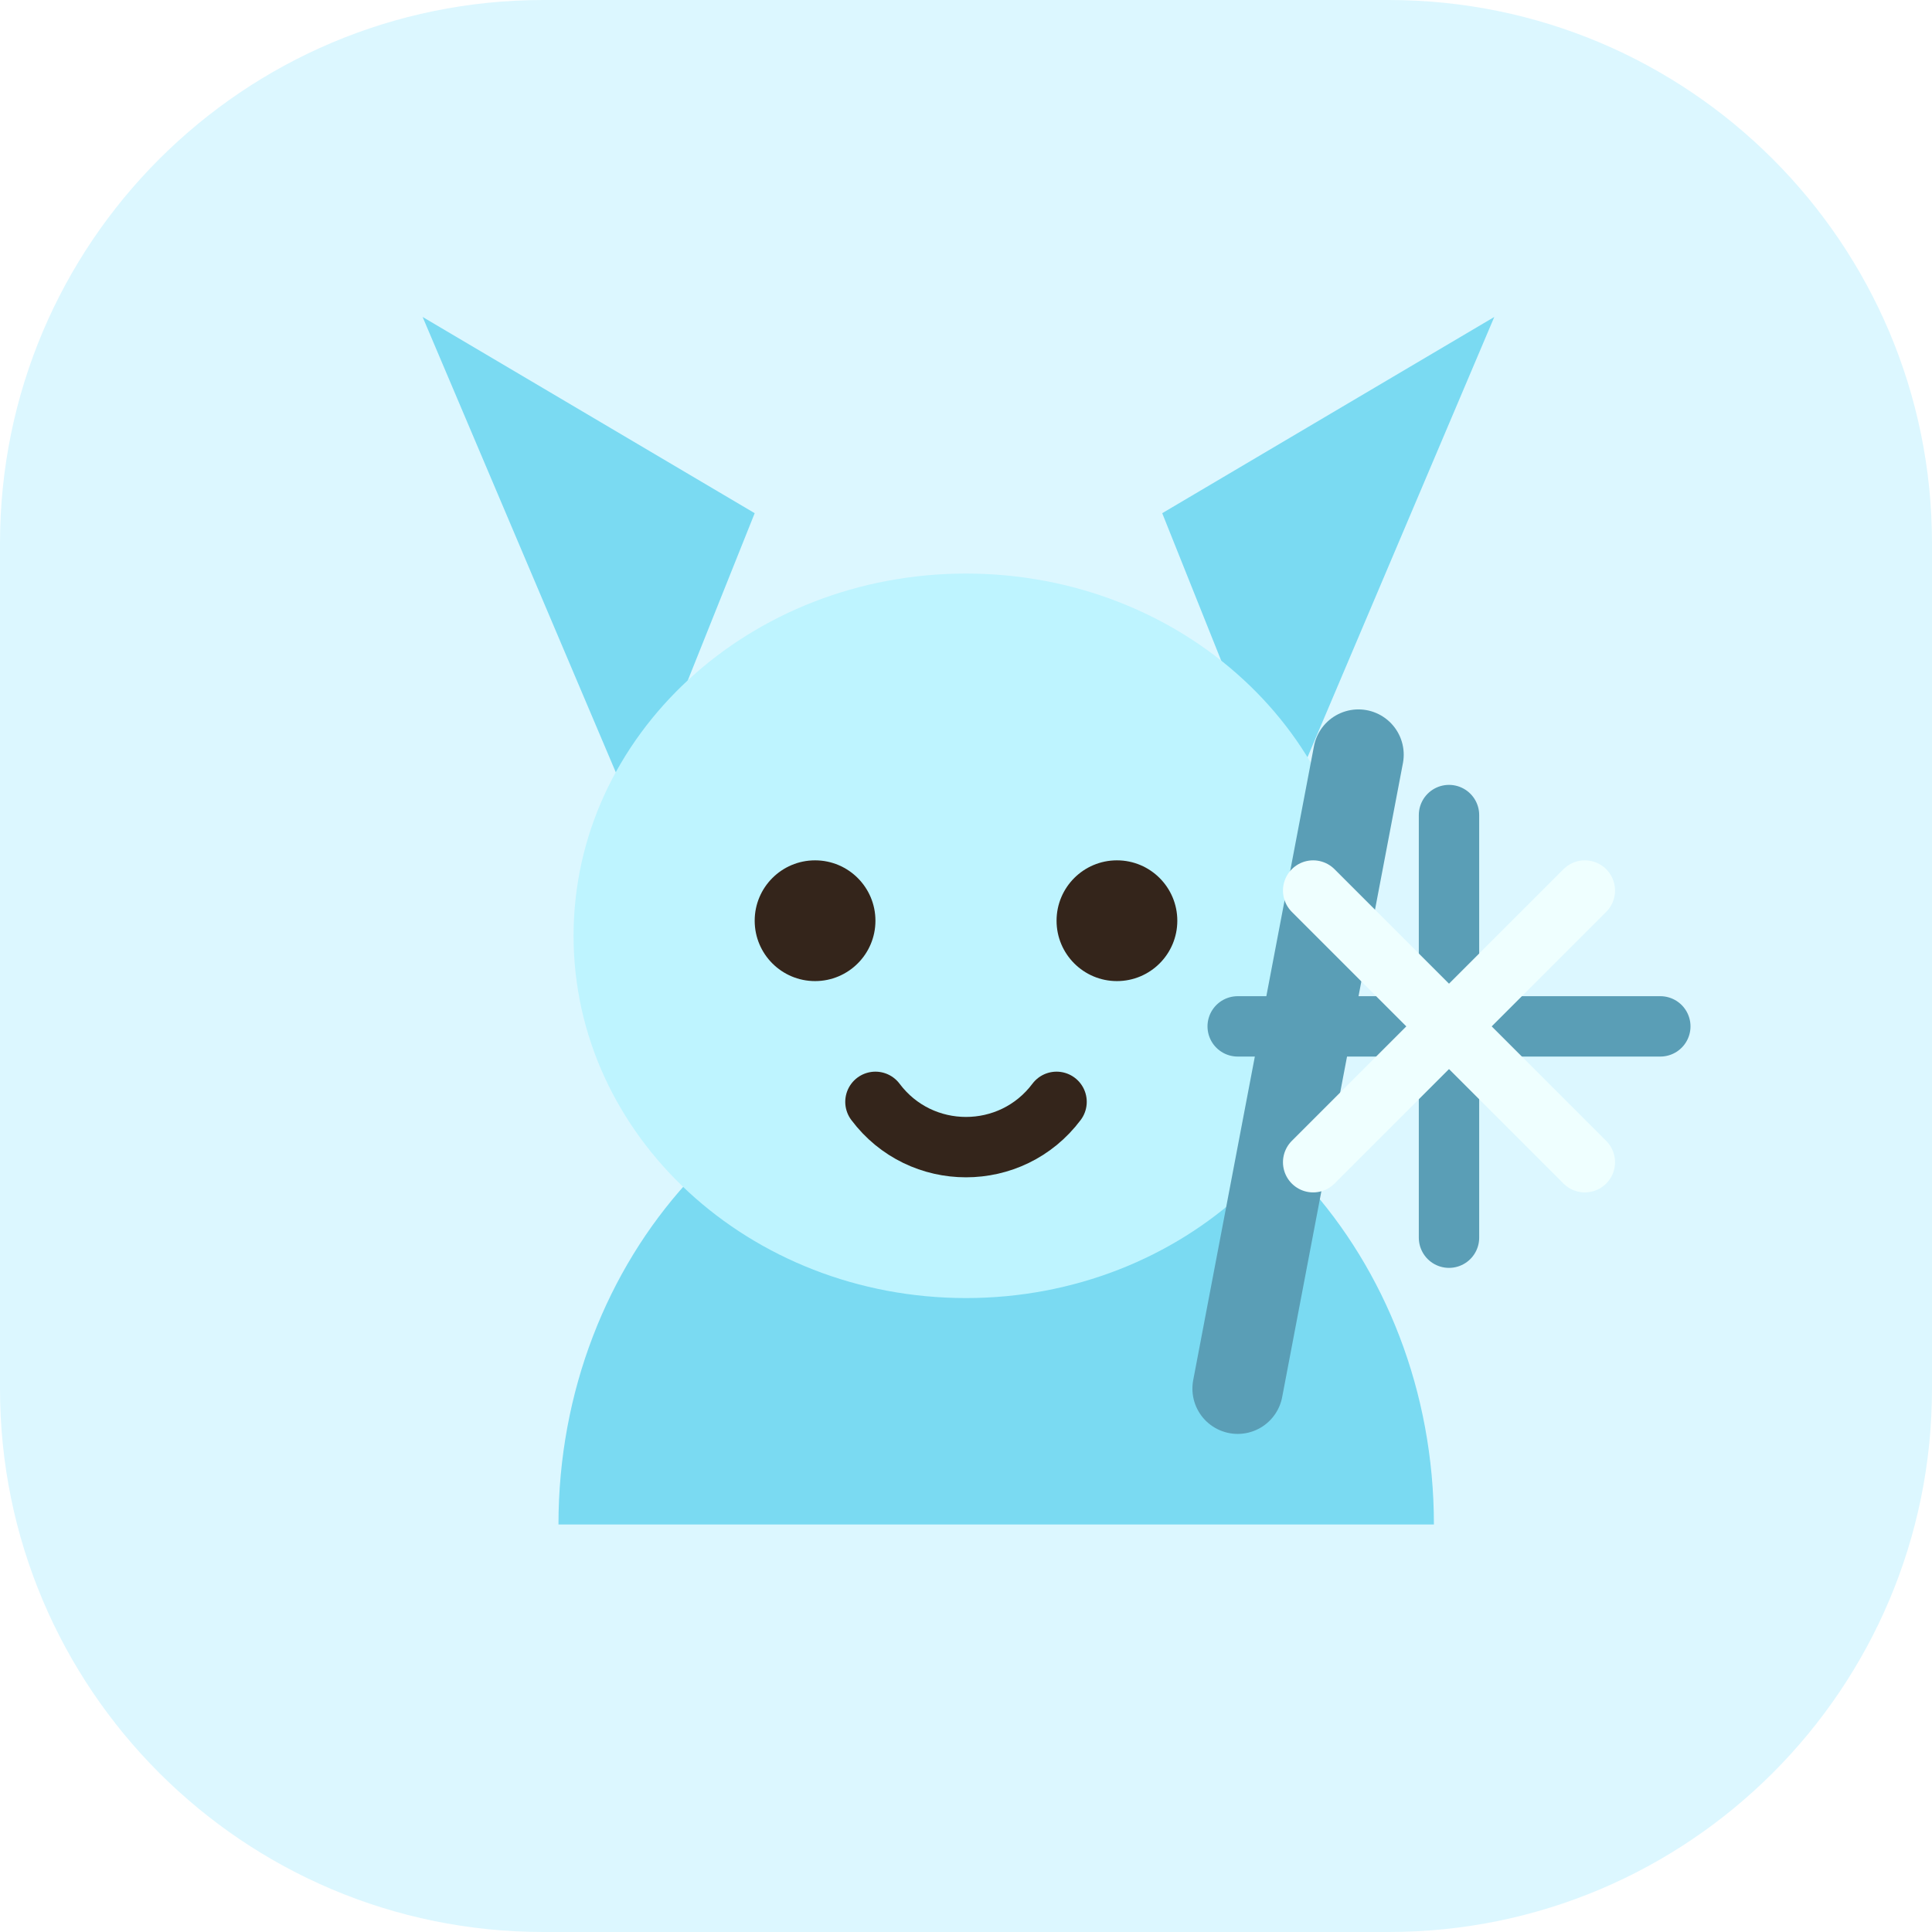
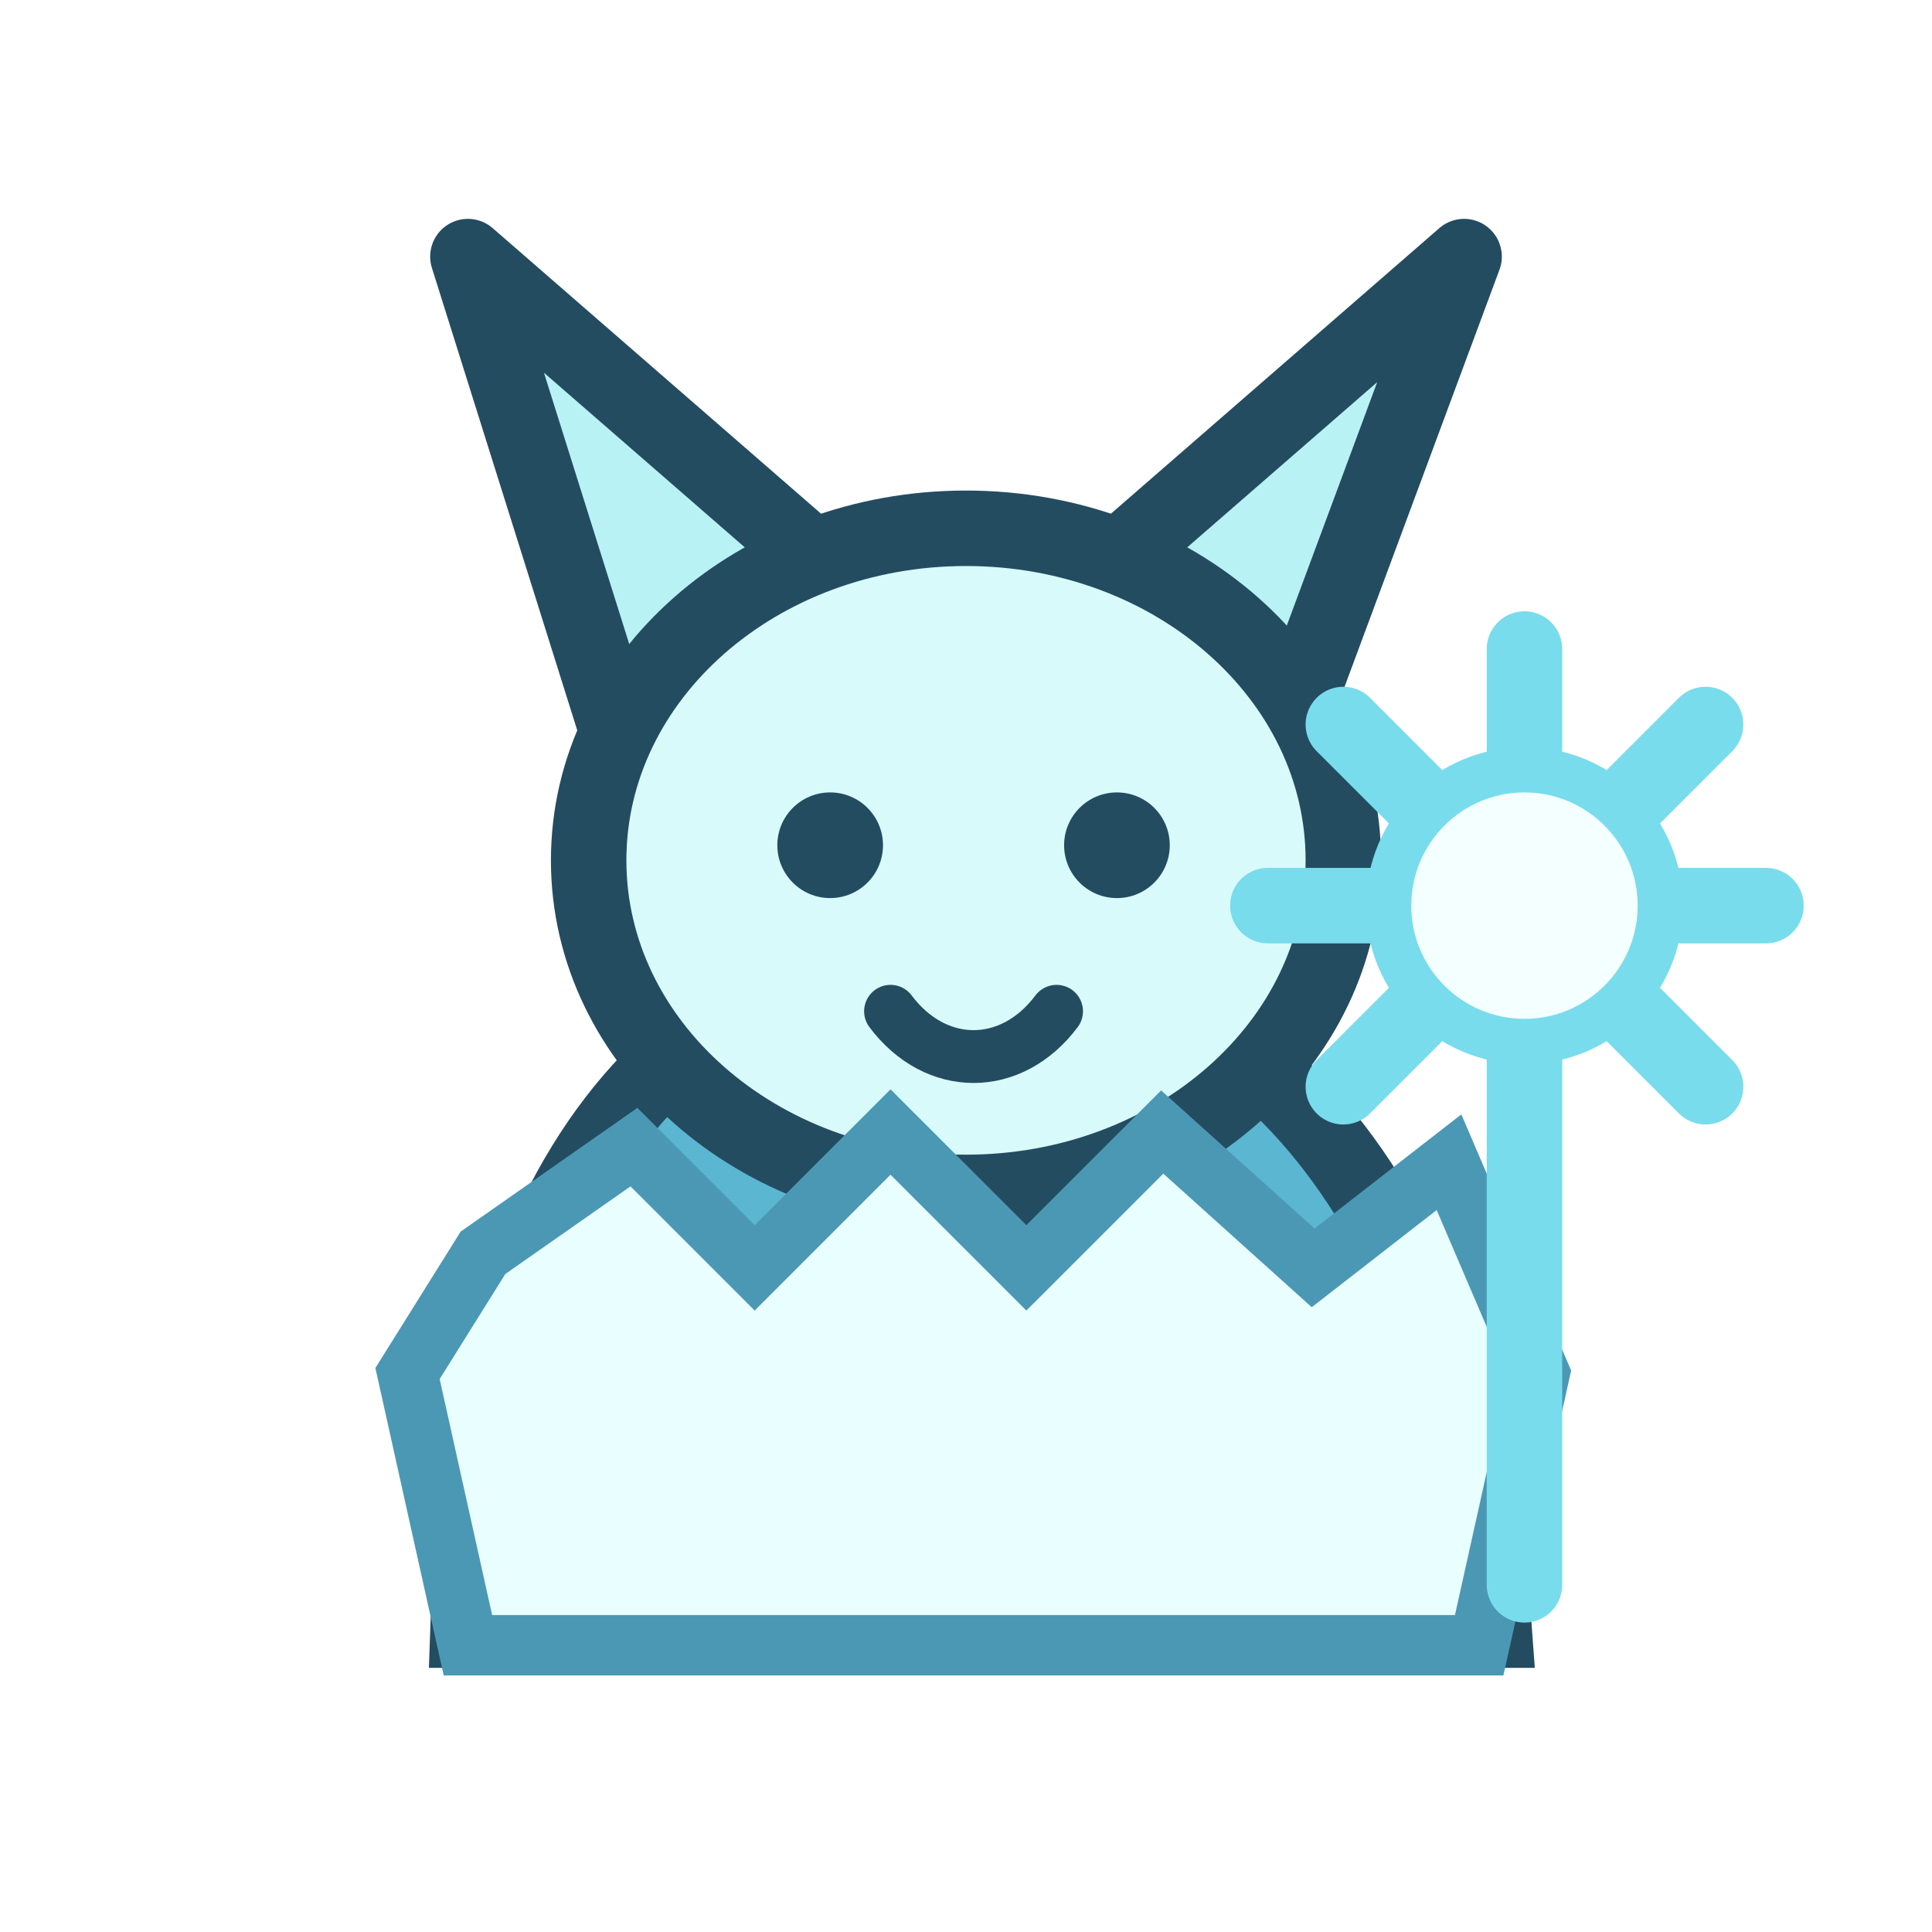
- <svg xmlns="http://www.w3.org/2000/svg" width="128" height="128" viewBox="0 0 128 128" fill="none">
-   <rect width="128" height="128" rx="36" fill="#DCF7FF" />
-   <path d="M37 101C37 83.327 49.984 69 66 69C82.016 69 95 83.327 95 101H37Z" fill="#7ADAF2" />
-   <path d="M42 54L28 21L50 34L42 54Z" fill="#7ADAF2" />
-   <path d="M85 54L99 21L77 34L85 54Z" fill="#7ADAF2" />
-   <ellipse cx="64" cy="62" rx="26" ry="24" fill="#BEF4FF" />
-   <circle cx="54" cy="61" r="4" fill="#34251B" />
-   <circle cx="74" cy="61" r="4" fill="#34251B" />
-   <path d="M58 73C61 77 67 77 70 73" stroke="#34251B" stroke-width="4" stroke-linecap="round" />
-   <path d="M90 50L82 92" stroke="#5A9EB6" stroke-width="6" stroke-linecap="round" />
-   <path d="M82 68H110" stroke="#5A9EB6" stroke-width="4" stroke-linecap="round" />
-   <path d="M96 54V82" stroke="#5A9EB6" stroke-width="4" stroke-linecap="round" />
-   <path d="M87 59L105 77" stroke="#EFFFFF" stroke-width="4" stroke-linecap="round" />
-   <path d="M105 59L87 77" stroke="#EFFFFF" stroke-width="4" stroke-linecap="round" />
+ <svg xmlns="http://www.w3.org/2000/svg" viewBox="0 0 128 128" fill="none">
+   <path d="M31 108C32 78 45 63 64 63C83 64 97 80 99 108H31Z" fill="#5AB6D1" stroke="#244C61" stroke-width="5" />
+   <path d="M42 52L31 17L54 37M84 52L97 17L74 37" fill="#B8F2F5" stroke="#244C61" stroke-width="5" stroke-linejoin="round" />
+   <ellipse cx="64" cy="57" rx="25" ry="22" fill="#D8FAFA" stroke="#244C61" stroke-width="5" />
+   <circle cx="55" cy="56" r="3.5" fill="#244C61" />
+   <circle cx="74" cy="56" r="3.5" fill="#244C61" />
+   <path d="M59 67C62 71 67 71 70 67" stroke="#244C61" stroke-width="3.5" stroke-linecap="round" />
+   <path d="M32 83L42 76L50 84L59 75L68 84L77 75L87 84L96 77L102 91L98 109H31L27 91L32 83Z" fill="#E9FFFF" stroke="#4B98B5" stroke-width="4" />
+   <path d="M101 43V105M84 60L117 60M89 48L113 72M113 48L89 72" stroke="#78DCEC" stroke-width="5" stroke-linecap="round" />
+   <circle cx="101" cy="60" r="9" fill="#F4FFFF" stroke="#78DCEC" stroke-width="3" />
</svg>
